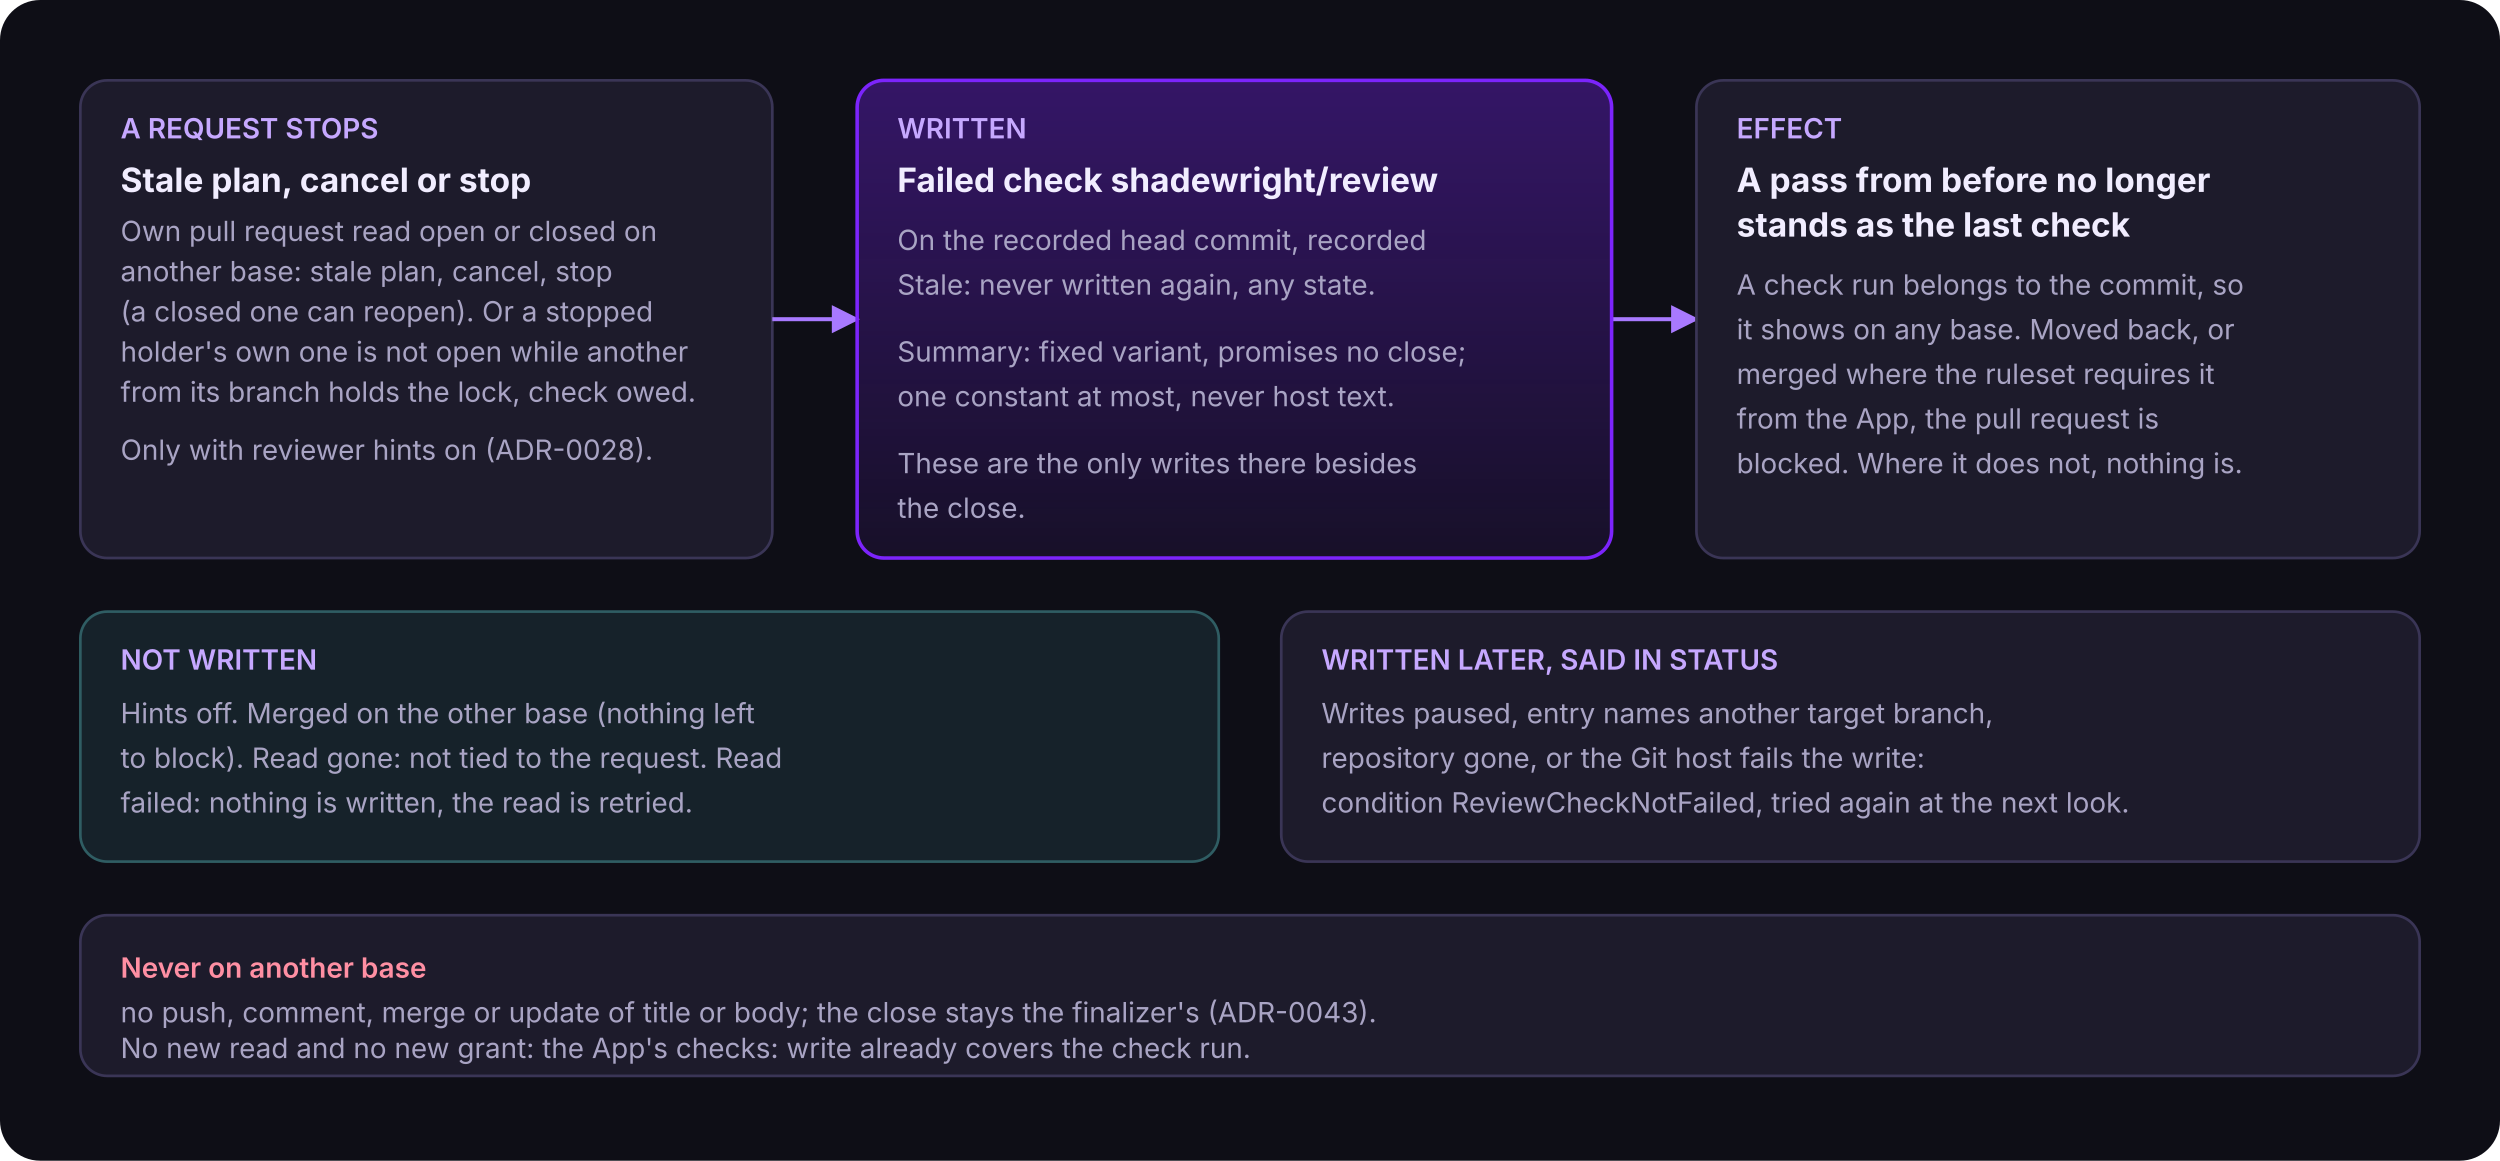
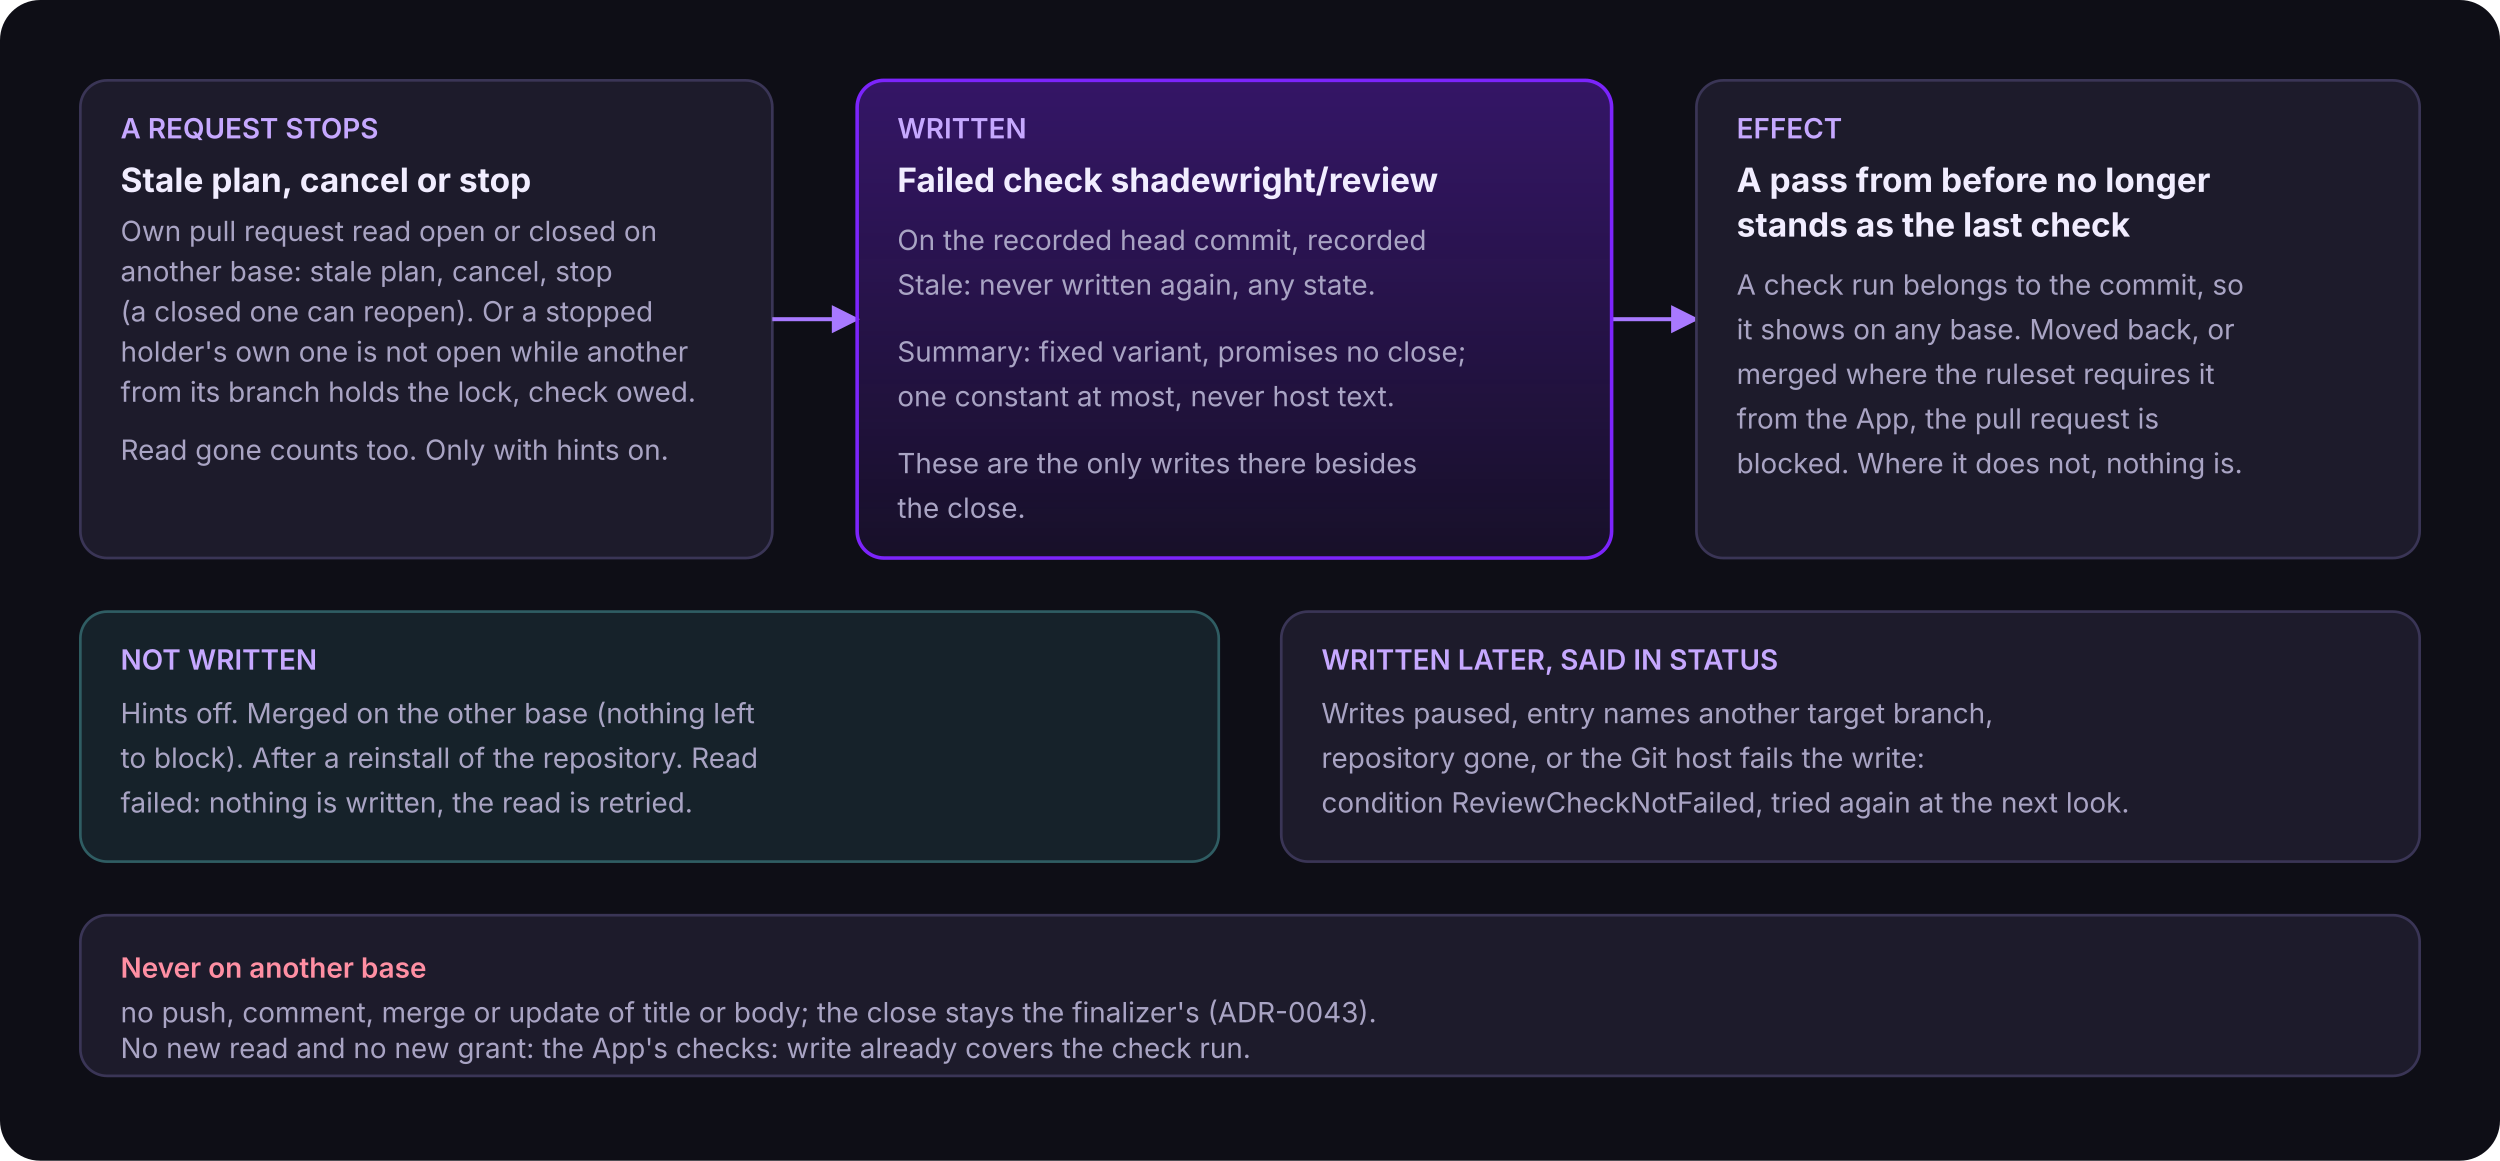
<svg xmlns="http://www.w3.org/2000/svg" viewBox="0 0 1120 520" role="img" aria-labelledby="t d" font-family="Inter, 'Segoe UI', system-ui, -apple-system, sans-serif">
  <defs>
    <marker id="a" viewBox="0 0 10 10" refX="9" refY="5" markerWidth="7" markerHeight="7" orient="auto-start-reverse">
      <path d="M0 0 10 5 0 10z" fill="#a879ff" />
    </marker>
    <linearGradient id="glow" x1="0" y1="0" x2="0" y2="1">
      <stop offset="0" stop-color="#7c24fc" stop-opacity=".35" />
      <stop offset="1" stop-color="#7c24fc" stop-opacity=".08" />
    </linearGradient>
    <style>
      .box{fill:#1d1b2b;stroke:#3a3556;stroke-width:1.2}
      .key{fill:url(#glow);stroke:#7c24fc;stroke-width:1.6}
      .ext{fill:#16222a;stroke:#2f5d63;stroke-width:1.2}
      .h{fill:#f1edff;font-size:15px;font-weight:650}
      .s{fill:#a9a4c4;font-size:12.5px}
      .f{stroke:#a879ff;stroke-width:1.8;fill:none}
      .no{fill:#ff8fa3;font-size:12.5px;font-weight:600}
      .tag{fill:#c6a8ff;font-size:12.5px;font-weight:600}
    </style>
  </defs>
  <rect width="1120" height="520" rx="18" fill="#0e0e16" />
  <rect class="box" x="36" y="36" width="310" height="214" rx="12" />
  <text class="tag" x="54" y="62">A REQUEST STOPS</text>
  <text class="h" x="54" y="86">Stale plan, cancel or stop</text>
  <text class="s" x="54" y="108">Own pull request read open or closed on</text>
  <text class="s" x="54" y="126">another base: stale plan, cancel, stop</text>
  <text class="s" x="54" y="144">(a closed one can reopen). Or a stopped</text>
  <text class="s" x="54" y="162">holder's own one is not open while another</text>
  <text class="s" x="54" y="180">from its branch holds the lock, check owed.</text>
-   <text class="s" x="54" y="206">Only with reviewer hints on (ADR-0028).</text>
+   <text class="s" x="54" y="206">Read gone counts too. Only with hints on.</text>
  <path class="f" d="M346 143H384" marker-end="url(#a)" />
  <path class="f" d="M722 143H760" marker-end="url(#a)" />
  <rect class="key" x="384" y="36" width="338" height="214" rx="12" />
  <text class="tag" x="402" y="62">WRITTEN</text>
  <text class="h" x="402" y="86">Failed check shadewright/review</text>
  <text class="s" x="402" y="112">On the recorded head commit, recorded</text>
  <text class="s" x="402" y="132">Stale: never written again, any state.</text>
  <text class="s" x="402" y="162">Summary: fixed variant, promises no close;</text>
  <text class="s" x="402" y="182">one constant at most, never host text.</text>
  <text class="s" x="402" y="212">These are the only writes there besides</text>
  <text class="s" x="402" y="232">the close.</text>
  <rect class="box" x="760" y="36" width="324" height="214" rx="12" />
  <text class="tag" x="778" y="62">EFFECT</text>
  <text class="h" x="778" y="86">A pass from before no longer</text>
  <text class="h" x="778" y="106">stands as the last check</text>
  <text class="s" x="778" y="132">A check run belongs to the commit, so</text>
  <text class="s" x="778" y="152">it shows on any base. Moved back, or</text>
  <text class="s" x="778" y="172">merged where the ruleset requires it</text>
  <text class="s" x="778" y="192">from the App, the pull request is</text>
  <text class="s" x="778" y="212">blocked. Where it does not, nothing is.</text>
  <rect class="ext" x="36" y="274" width="510" height="112" rx="12" />
  <text class="tag" x="54" y="300">NOT WRITTEN</text>
  <text class="s" x="54" y="324">Hints off. Merged on the other base (nothing left</text>
-   <text class="s" x="54" y="344">to block). Read gone: not tied to the request. Read</text>
+   <text class="s" x="54" y="344">to block). After a reinstall of the repository. Read</text>
  <text class="s" x="54" y="364">failed: nothing is written, the read is retried.</text>
  <rect class="box" x="574" y="274" width="510" height="112" rx="12" />
  <text class="tag" x="592" y="300">WRITTEN LATER, SAID IN STATUS</text>
  <text class="s" x="592" y="324">Writes paused, entry names another target branch,</text>
  <text class="s" x="592" y="344">repository gone, or the Git host fails the write:</text>
  <text class="s" x="592" y="364">condition ReviewCheckNotFailed, tried again at the next look.</text>
  <rect class="box" x="36" y="410" width="1048" height="72" rx="12" />
  <text class="no" x="54" y="438">Never on another base</text>
  <text class="s" x="54" y="458">no push, comment, merge or update of title or body; the close stays the finalizer's (ADR-0043).</text>
  <text class="s" x="54" y="474">No new read and no new grant: the App's checks: write already covers the check run.</text>
</svg>
